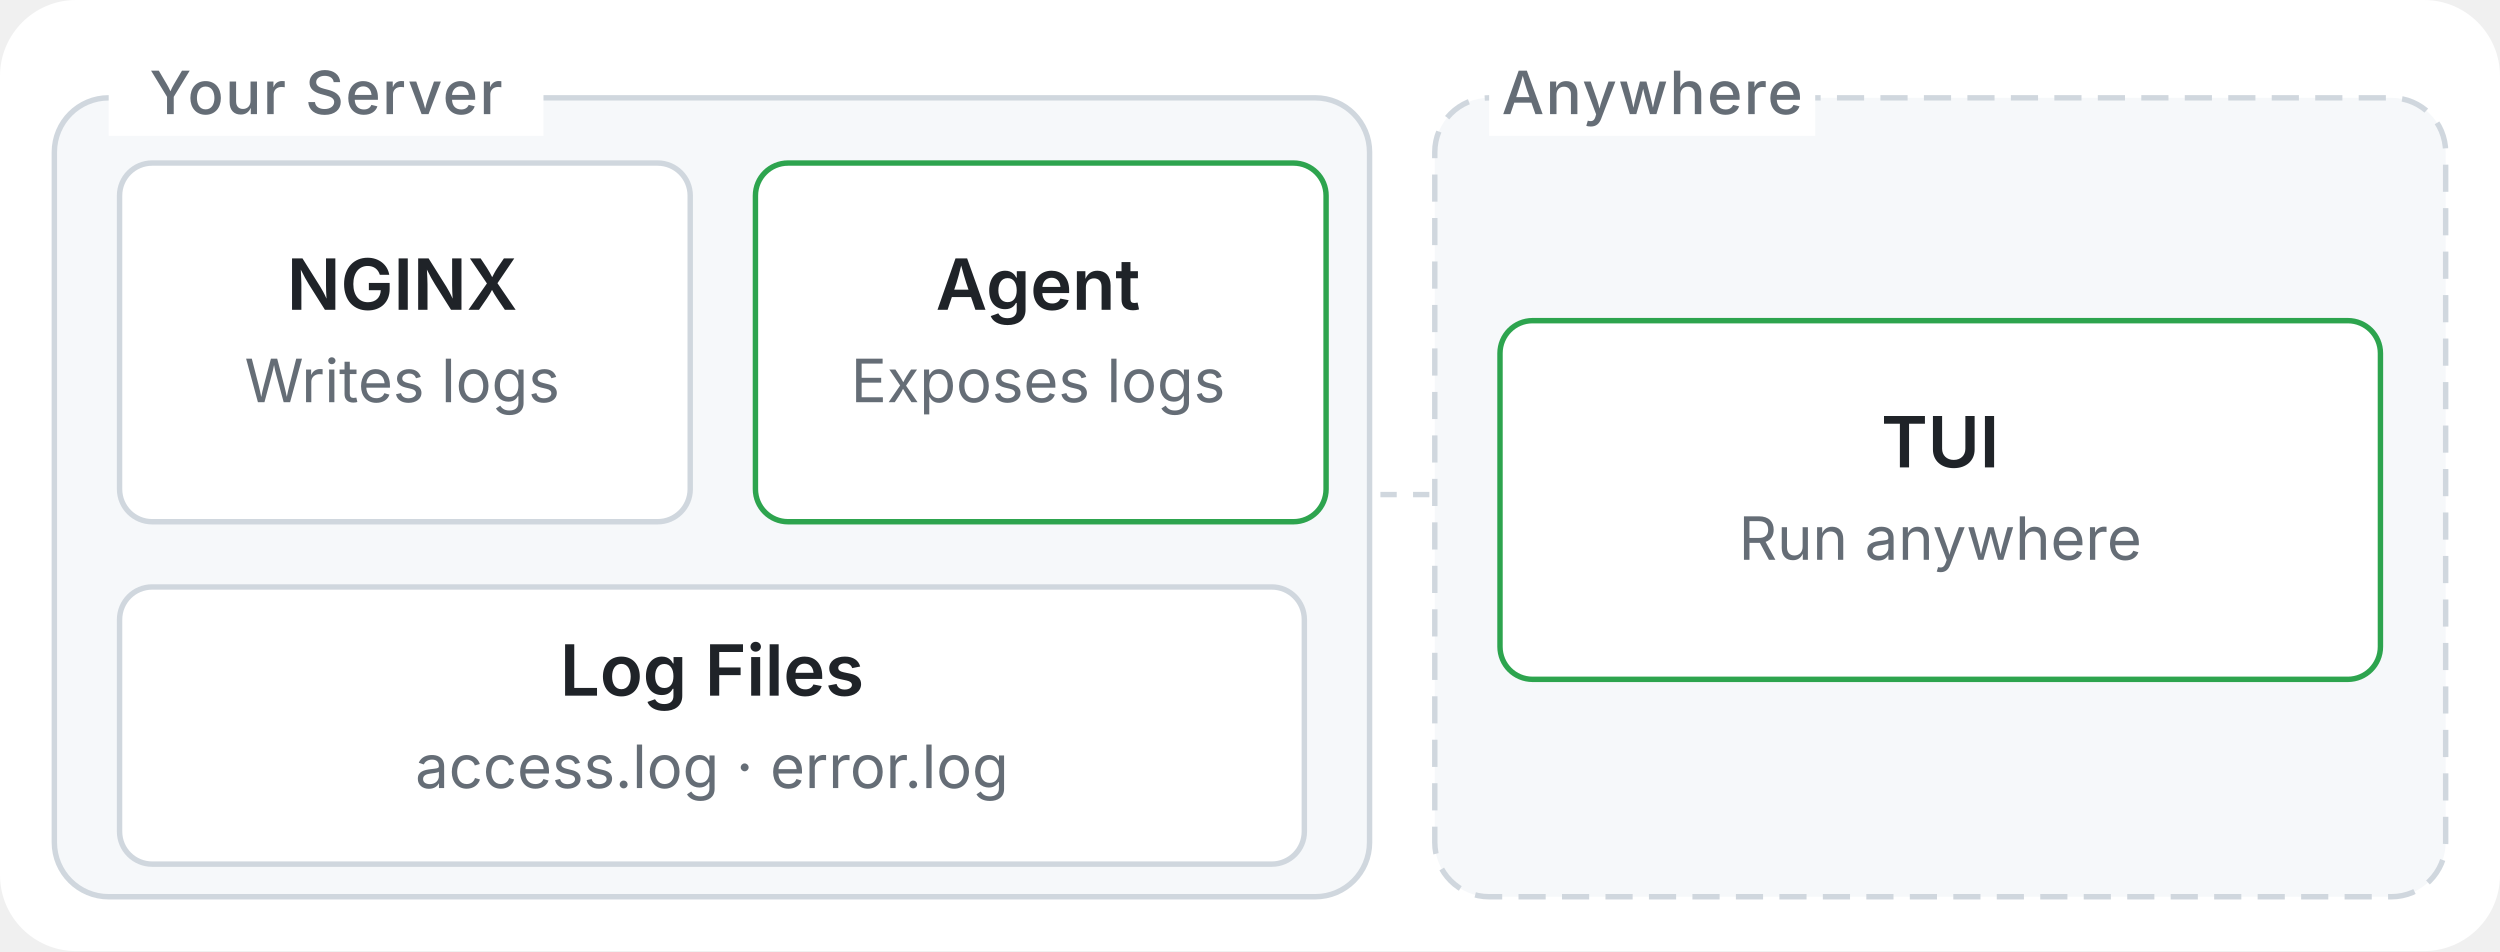
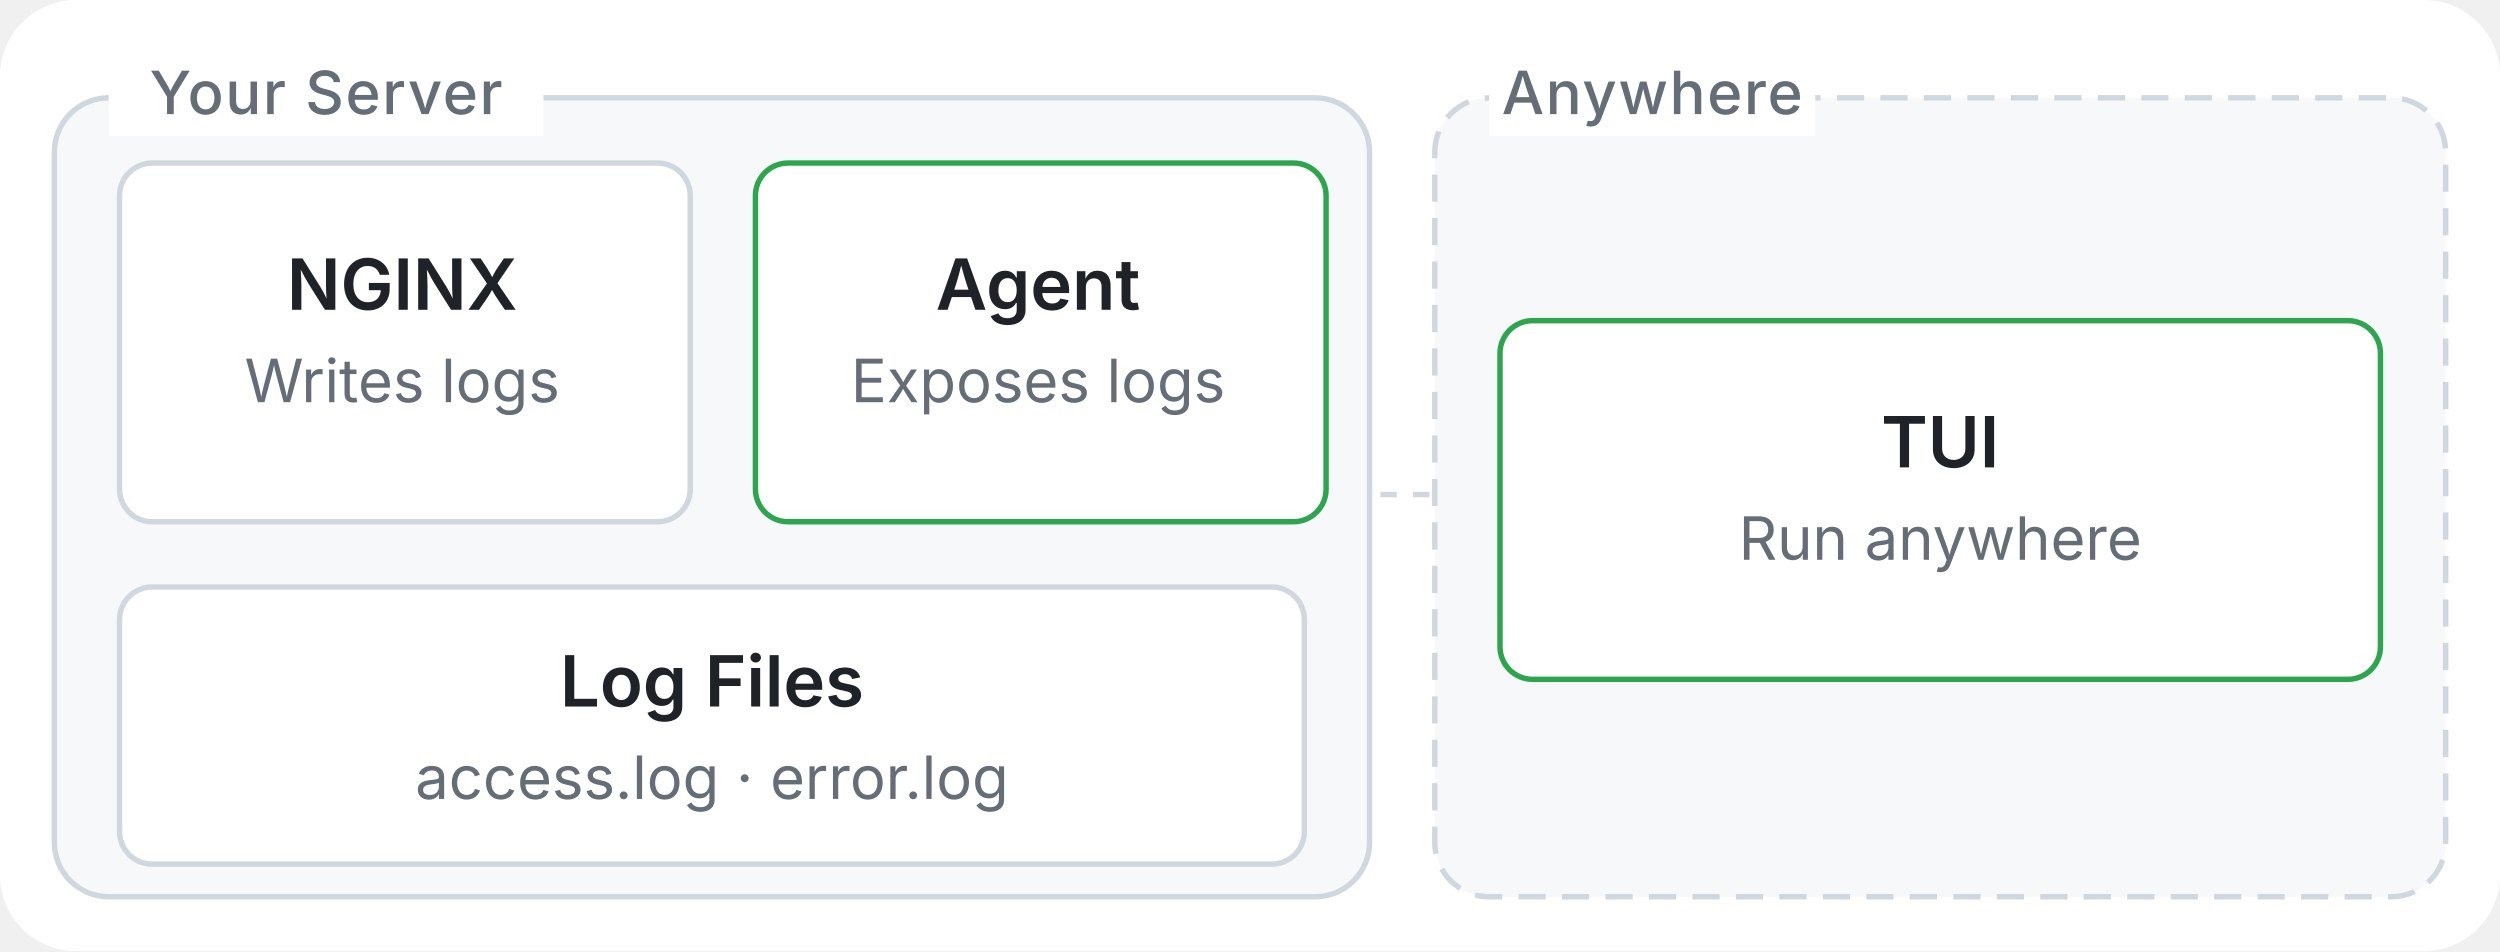
<svg xmlns="http://www.w3.org/2000/svg" width="460" height="175" viewBox="0 0 460 175">
  <defs>
    <clipPath id="rounded">
      <rect width="460" height="175" rx="14" />
    </clipPath>
  </defs>
  <style>
    text { font-family: Inter, Helvetica, Arial, sans-serif; }
  </style>
  <g clip-path="url(#rounded)">
    <rect width="460" height="175" fill="#ffffff" />
    <rect x="10" y="18" width="242" height="147" rx="10" fill="#f6f8fa" stroke="#d0d7de" stroke-width="1" />
    <rect x="20" y="11" width="80" height="14" fill="#ffffff" />
    <text x="60" y="21" text-anchor="middle" font-size="11" font-weight="500" fill="#656d76" letter-spacing="0.3">Your Server</text>
    <rect x="22" y="30" width="105" height="66" rx="6" fill="#ffffff" stroke="#d0d7de" stroke-width="1" />
    <text x="74" y="57" text-anchor="middle" font-size="13" font-weight="600" fill="#1f2328">NGINX</text>
    <text x="74" y="74" text-anchor="middle" font-size="11" fill="#656d76">Writes logs</text>
    <rect x="139" y="30" width="105" height="66" rx="6" fill="#ffffff" stroke="#2da44e" stroke-width="1" />
    <text x="191" y="57" text-anchor="middle" font-size="13" font-weight="600" fill="#1f2328">Agent</text>
    <text x="191" y="74" text-anchor="middle" font-size="11" fill="#656d76">Exposes logs</text>
    <rect x="22" y="108" width="218" height="51" rx="6" fill="#ffffff" stroke="#d0d7de" stroke-width="1" />
-     <text x="131" y="128" text-anchor="middle" font-size="13" font-weight="600" fill="#1f2328">Log Files</text>
-     <text x="131" y="145" text-anchor="middle" font-size="11" fill="#656d76">access.log · error.log</text>
+     <text x="131" y="130" text-anchor="middle" font-size="13" font-weight="600" fill="#1f2328">Log Files</text>
+     <text x="131" y="147" text-anchor="middle" font-size="11" fill="#656d76">access.log · error.log</text>
    <line x1="254" y1="91" x2="264" y2="91" stroke="#d0d7de" stroke-width="1" stroke-dasharray="3,3" />
    <rect x="264" y="18" width="186" height="147" rx="10" fill="#f6f8fa" stroke="#d0d7de" stroke-width="1" stroke-dasharray="5,3" />
    <rect x="274" y="11" width="60" height="14" fill="#ffffff" />
    <text x="304" y="21" text-anchor="middle" font-size="11" font-weight="500" fill="#656d76" letter-spacing="0.3">Anywhere</text>
    <rect x="276" y="59" width="162" height="66" rx="6" fill="#ffffff" stroke="#2da44e" stroke-width="1" />
    <text x="357" y="86" text-anchor="middle" font-size="13" font-weight="600" fill="#1f2328">TUI</text>
    <text x="357" y="103" text-anchor="middle" font-size="11" fill="#656d76">Run anywhere</text>
  </g>
</svg>
